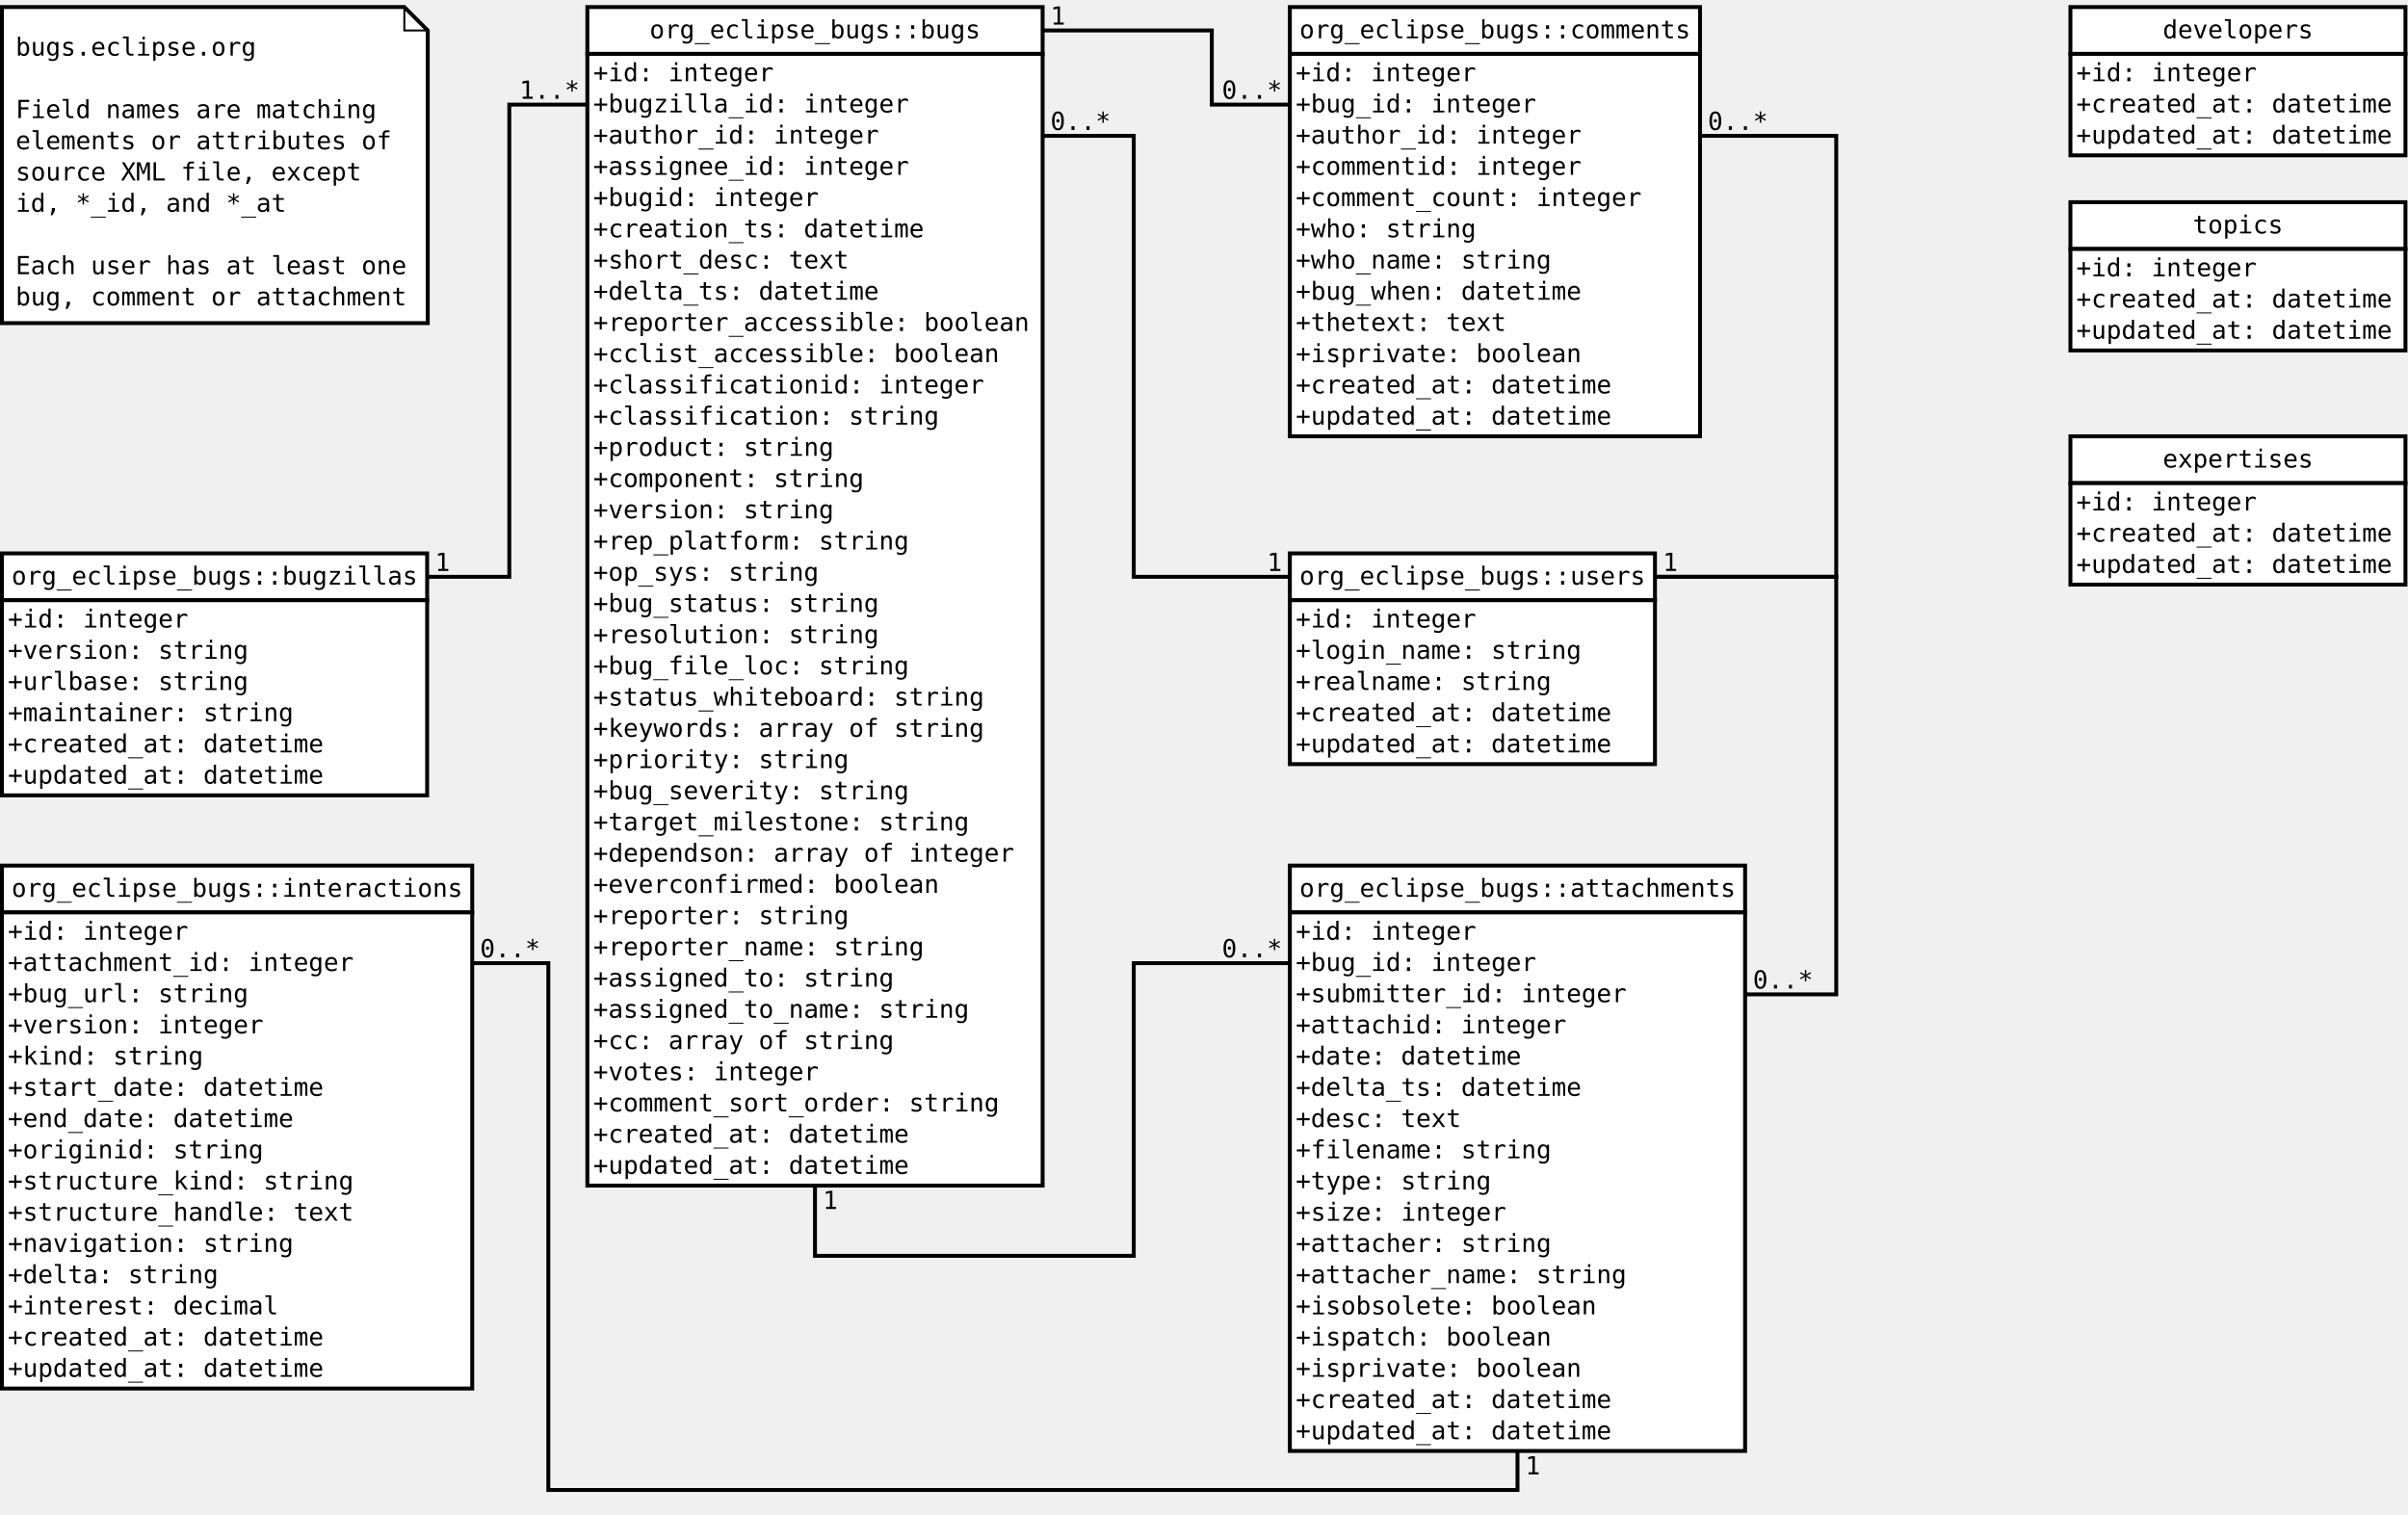
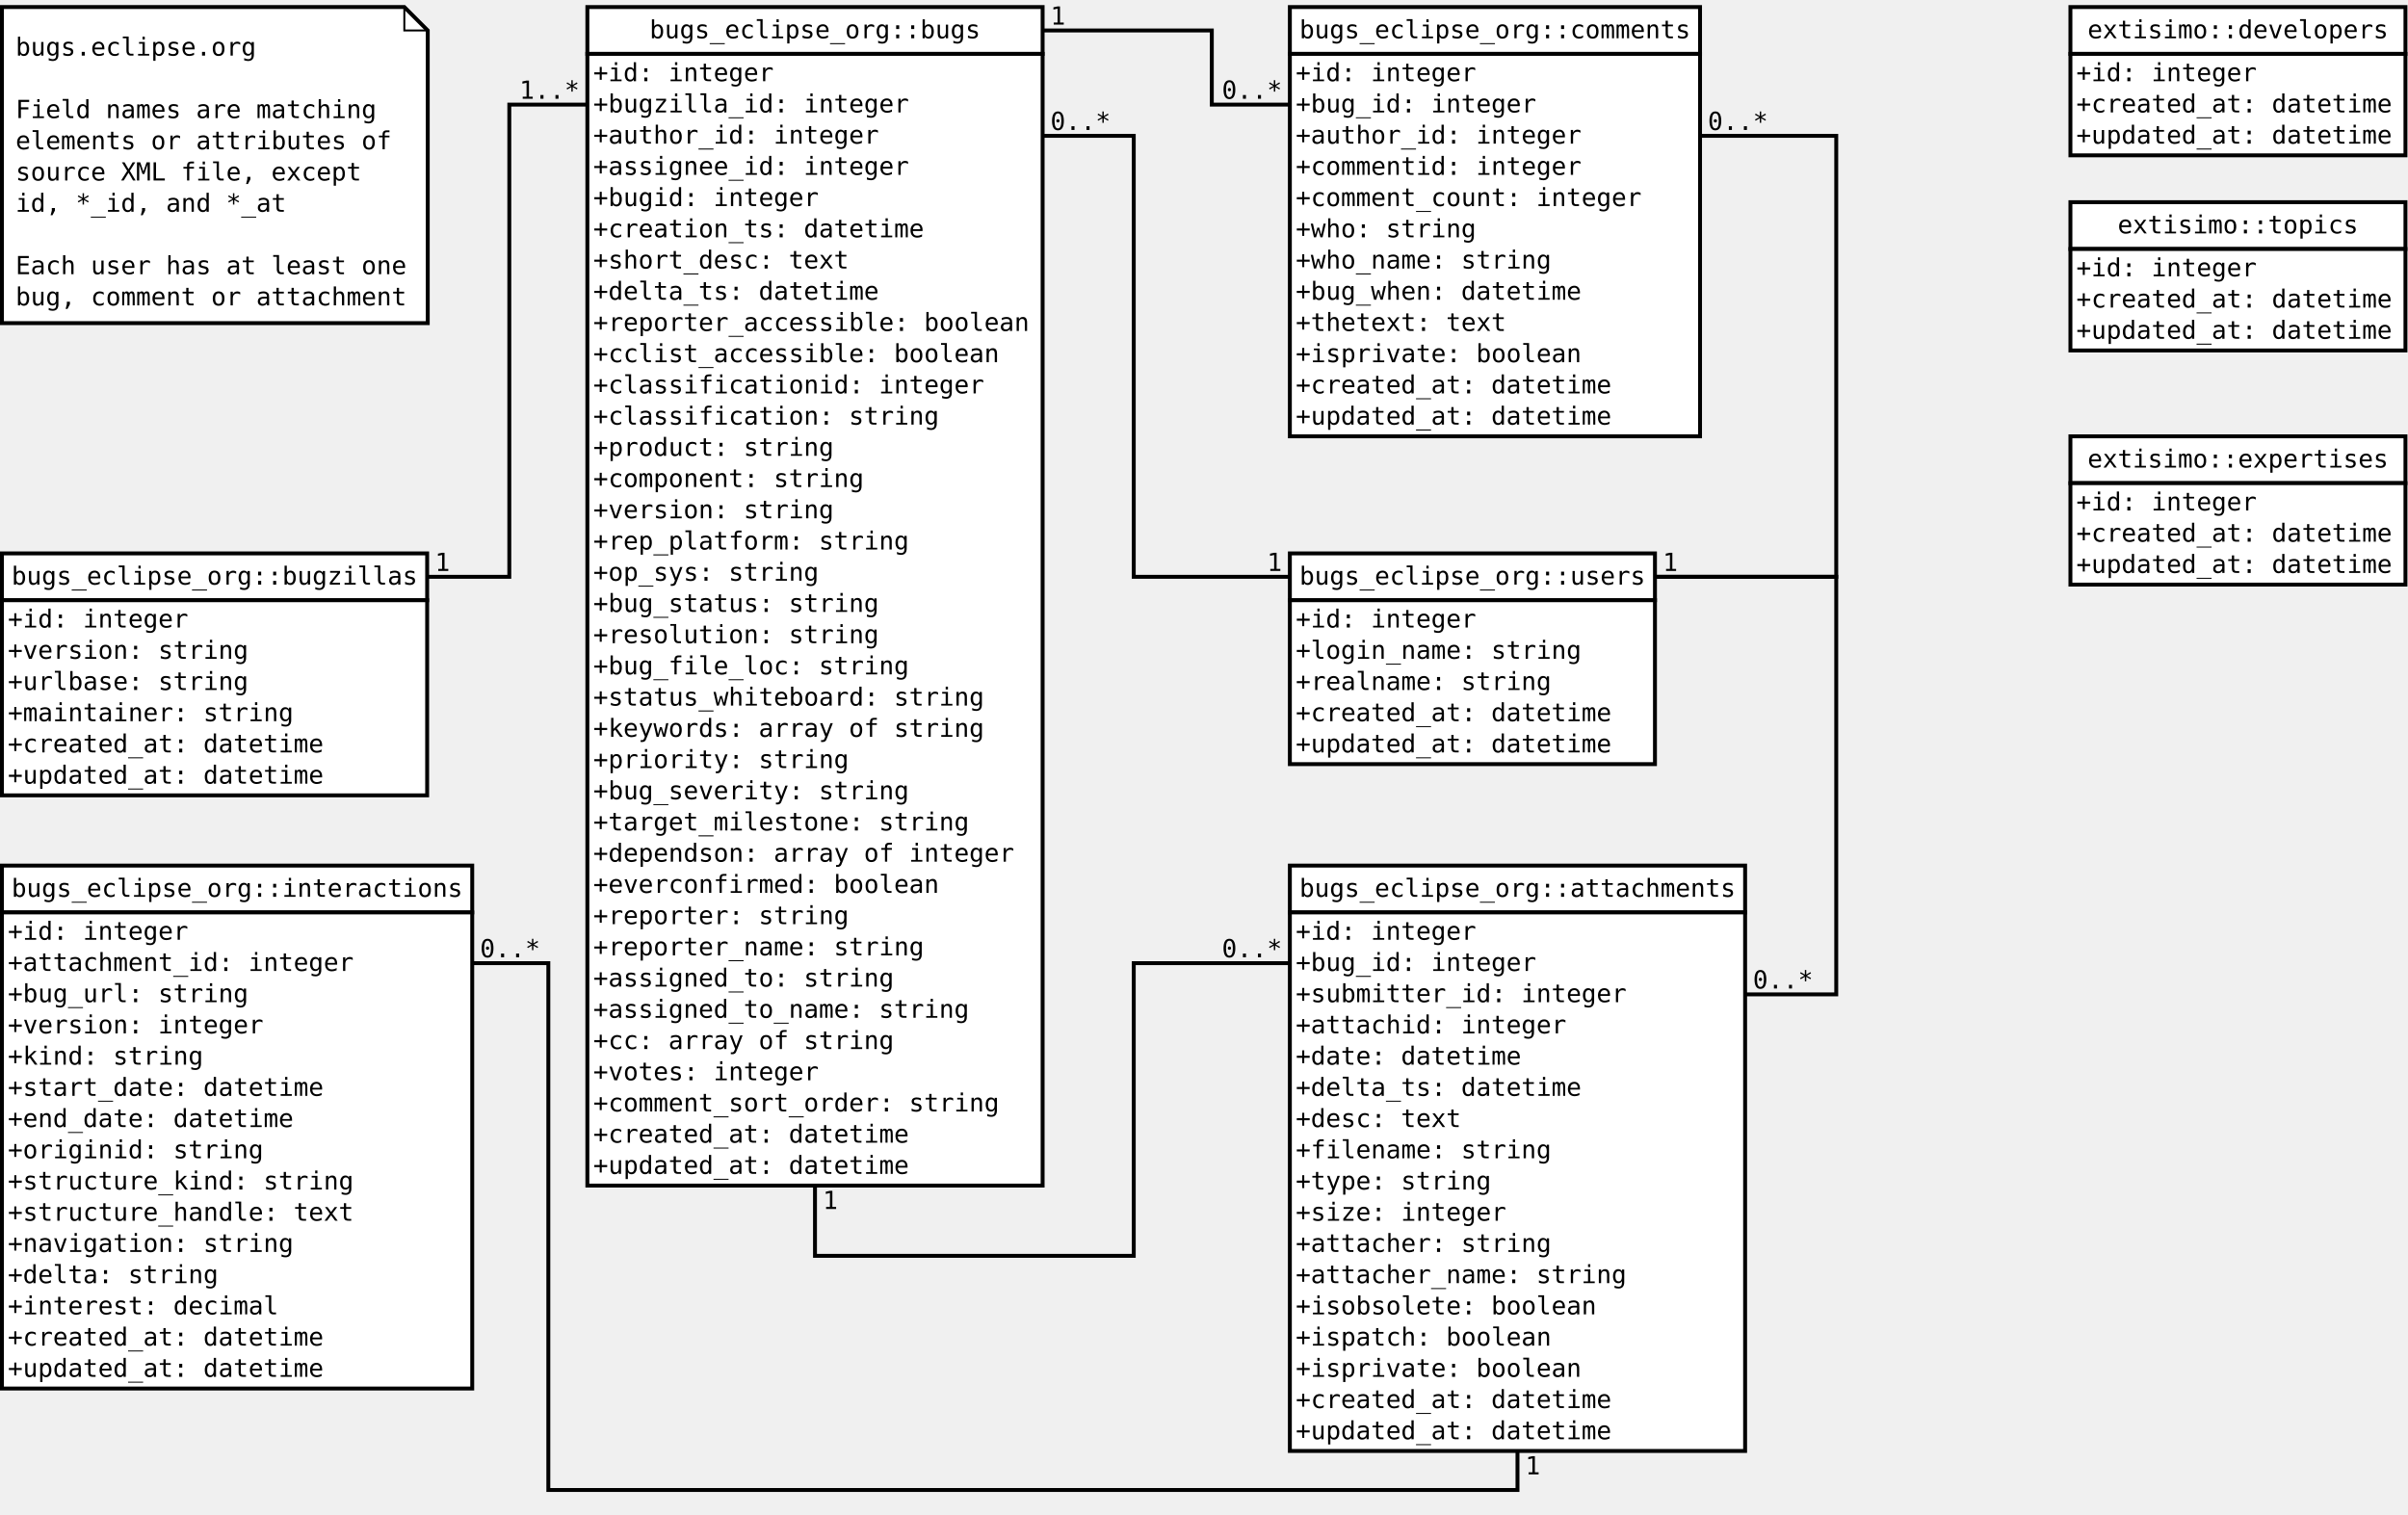
<svg xmlns="http://www.w3.org/2000/svg" width="62cm" height="39cm" viewBox="-1 -3 1234 775">
  <g>
    <rect style="fill: #ffffff" x="0" y="280" width="217.9" height="24" />
    <rect style="fill: none; fill-opacity:0; stroke-width: 2; stroke: #000000" x="0" y="280" width="217.9" height="24" />
-     <text font-size="12.8" style="fill: #000000;text-anchor:middle;font-family:monospace;font-style:normal;font-weight:normal" x="108.95" y="296">org_eclipse_bugs::bugzillas</text>
+     <text font-size="12.8" style="fill: #000000;text-anchor:middle;font-family:monospace;font-style:normal;font-weight:normal" x="108.95" y="296">bugs_eclipse_org::bugzillas</text>
    <rect style="fill: #ffffff" x="0" y="304" width="217.9" height="100" />
    <rect style="fill: none; fill-opacity:0; stroke-width: 2; stroke: #000000" x="0" y="304" width="217.9" height="100" />
    <text font-size="12.8" style="fill: #000000;text-anchor:start;font-family:monospace;font-style:normal;font-weight:normal" x="3" y="318">+id: integer</text>
    <text font-size="12.8" style="fill: #000000;text-anchor:start;font-family:monospace;font-style:normal;font-weight:normal" x="3" y="334">+version: string</text>
    <text font-size="12.8" style="fill: #000000;text-anchor:start;font-family:monospace;font-style:normal;font-weight:normal" x="3" y="350">+urlbase: string</text>
    <text font-size="12.8" style="fill: #000000;text-anchor:start;font-family:monospace;font-style:normal;font-weight:normal" x="3" y="366">+maintainer: string</text>
    <text font-size="12.8" style="fill: #000000;text-anchor:start;font-family:monospace;font-style:normal;font-weight:normal" x="3" y="382">+created_at: datetime</text>
    <text font-size="12.8" style="fill: #000000;text-anchor:start;font-family:monospace;font-style:normal;font-weight:normal" x="3" y="398">+updated_at: datetime</text>
  </g>
  <g>
    <rect style="fill: #ffffff" x="300" y="0" width="233.3" height="24" />
    <rect style="fill: none; fill-opacity:0; stroke-width: 2; stroke: #000000" x="300" y="0" width="233.3" height="24" />
-     <text font-size="12.8" style="fill: #000000;text-anchor:middle;font-family:monospace;font-style:normal;font-weight:normal" x="416.65" y="16">org_eclipse_bugs::bugs</text>
+     <text font-size="12.8" style="fill: #000000;text-anchor:middle;font-family:monospace;font-style:normal;font-weight:normal" x="416.65" y="16">bugs_eclipse_org::bugs</text>
    <rect style="fill: #ffffff" x="300" y="24" width="233.3" height="580" />
    <rect style="fill: none; fill-opacity:0; stroke-width: 2; stroke: #000000" x="300" y="24" width="233.3" height="580" />
    <text font-size="12.8" style="fill: #000000;text-anchor:start;font-family:monospace;font-style:normal;font-weight:normal" x="303" y="38">+id: integer</text>
    <text font-size="12.8" style="fill: #000000;text-anchor:start;font-family:monospace;font-style:normal;font-weight:normal" x="303" y="54">+bugzilla_id: integer</text>
    <text font-size="12.8" style="fill: #000000;text-anchor:start;font-family:monospace;font-style:normal;font-weight:normal" x="303" y="70">+author_id: integer</text>
    <text font-size="12.8" style="fill: #000000;text-anchor:start;font-family:monospace;font-style:normal;font-weight:normal" x="303" y="86">+assignee_id: integer</text>
    <text font-size="12.8" style="fill: #000000;text-anchor:start;font-family:monospace;font-style:normal;font-weight:normal" x="303" y="102">+bugid: integer</text>
    <text font-size="12.8" style="fill: #000000;text-anchor:start;font-family:monospace;font-style:normal;font-weight:normal" x="303" y="118">+creation_ts: datetime</text>
    <text font-size="12.8" style="fill: #000000;text-anchor:start;font-family:monospace;font-style:normal;font-weight:normal" x="303" y="134">+short_desc: text</text>
    <text font-size="12.8" style="fill: #000000;text-anchor:start;font-family:monospace;font-style:normal;font-weight:normal" x="303" y="150">+delta_ts: datetime</text>
    <text font-size="12.8" style="fill: #000000;text-anchor:start;font-family:monospace;font-style:normal;font-weight:normal" x="303" y="166">+reporter_accessible: boolean</text>
    <text font-size="12.8" style="fill: #000000;text-anchor:start;font-family:monospace;font-style:normal;font-weight:normal" x="303" y="182">+cclist_accessible: boolean</text>
    <text font-size="12.8" style="fill: #000000;text-anchor:start;font-family:monospace;font-style:normal;font-weight:normal" x="303" y="198">+classificationid: integer</text>
    <text font-size="12.8" style="fill: #000000;text-anchor:start;font-family:monospace;font-style:normal;font-weight:normal" x="303" y="214">+classification: string</text>
    <text font-size="12.8" style="fill: #000000;text-anchor:start;font-family:monospace;font-style:normal;font-weight:normal" x="303" y="230">+product: string</text>
    <text font-size="12.8" style="fill: #000000;text-anchor:start;font-family:monospace;font-style:normal;font-weight:normal" x="303" y="246">+component: string</text>
    <text font-size="12.8" style="fill: #000000;text-anchor:start;font-family:monospace;font-style:normal;font-weight:normal" x="303" y="262">+version: string</text>
    <text font-size="12.8" style="fill: #000000;text-anchor:start;font-family:monospace;font-style:normal;font-weight:normal" x="303" y="278">+rep_platform: string</text>
    <text font-size="12.8" style="fill: #000000;text-anchor:start;font-family:monospace;font-style:normal;font-weight:normal" x="303" y="294">+op_sys: string</text>
    <text font-size="12.8" style="fill: #000000;text-anchor:start;font-family:monospace;font-style:normal;font-weight:normal" x="303" y="310">+bug_status: string</text>
    <text font-size="12.8" style="fill: #000000;text-anchor:start;font-family:monospace;font-style:normal;font-weight:normal" x="303" y="326">+resolution: string</text>
    <text font-size="12.8" style="fill: #000000;text-anchor:start;font-family:monospace;font-style:normal;font-weight:normal" x="303" y="342">+bug_file_loc: string</text>
    <text font-size="12.8" style="fill: #000000;text-anchor:start;font-family:monospace;font-style:normal;font-weight:normal" x="303" y="358">+status_whiteboard: string</text>
    <text font-size="12.8" style="fill: #000000;text-anchor:start;font-family:monospace;font-style:normal;font-weight:normal" x="303" y="374">+keywords: array of string</text>
    <text font-size="12.8" style="fill: #000000;text-anchor:start;font-family:monospace;font-style:normal;font-weight:normal" x="303" y="390">+priority: string</text>
    <text font-size="12.8" style="fill: #000000;text-anchor:start;font-family:monospace;font-style:normal;font-weight:normal" x="303" y="406">+bug_severity: string</text>
    <text font-size="12.8" style="fill: #000000;text-anchor:start;font-family:monospace;font-style:normal;font-weight:normal" x="303" y="422">+target_milestone: string</text>
    <text font-size="12.8" style="fill: #000000;text-anchor:start;font-family:monospace;font-style:normal;font-weight:normal" x="303" y="438">+dependson: array of integer</text>
    <text font-size="12.8" style="fill: #000000;text-anchor:start;font-family:monospace;font-style:normal;font-weight:normal" x="303" y="454">+everconfirmed: boolean</text>
    <text font-size="12.8" style="fill: #000000;text-anchor:start;font-family:monospace;font-style:normal;font-weight:normal" x="303" y="470">+reporter: string</text>
    <text font-size="12.8" style="fill: #000000;text-anchor:start;font-family:monospace;font-style:normal;font-weight:normal" x="303" y="486">+reporter_name: string</text>
    <text font-size="12.8" style="fill: #000000;text-anchor:start;font-family:monospace;font-style:normal;font-weight:normal" x="303" y="502">+assigned_to: string</text>
    <text font-size="12.8" style="fill: #000000;text-anchor:start;font-family:monospace;font-style:normal;font-weight:normal" x="303" y="518">+assigned_to_name: string</text>
    <text font-size="12.8" style="fill: #000000;text-anchor:start;font-family:monospace;font-style:normal;font-weight:normal" x="303" y="534">+cc: array of string</text>
    <text font-size="12.8" style="fill: #000000;text-anchor:start;font-family:monospace;font-style:normal;font-weight:normal" x="303" y="550">+votes: integer</text>
    <text font-size="12.8" style="fill: #000000;text-anchor:start;font-family:monospace;font-style:normal;font-weight:normal" x="303" y="566">+comment_sort_order: string</text>
    <text font-size="12.8" style="fill: #000000;text-anchor:start;font-family:monospace;font-style:normal;font-weight:normal" x="303" y="582">+created_at: datetime</text>
    <text font-size="12.8" style="fill: #000000;text-anchor:start;font-family:monospace;font-style:normal;font-weight:normal" x="303" y="598">+updated_at: datetime</text>
  </g>
  <g>
    <rect style="fill: #ffffff" x="660" y="0" width="210.2" height="24" />
    <rect style="fill: none; fill-opacity:0; stroke-width: 2; stroke: #000000" x="660" y="0" width="210.2" height="24" />
-     <text font-size="12.8" style="fill: #000000;text-anchor:middle;font-family:monospace;font-style:normal;font-weight:normal" x="765.1" y="16">org_eclipse_bugs::comments</text>
+     <text font-size="12.8" style="fill: #000000;text-anchor:middle;font-family:monospace;font-style:normal;font-weight:normal" x="765.1" y="16">bugs_eclipse_org::comments</text>
    <rect style="fill: #ffffff" x="660" y="24" width="210.2" height="196" />
    <rect style="fill: none; fill-opacity:0; stroke-width: 2; stroke: #000000" x="660" y="24" width="210.2" height="196" />
    <text font-size="12.8" style="fill: #000000;text-anchor:start;font-family:monospace;font-style:normal;font-weight:normal" x="663" y="38">+id: integer</text>
    <text font-size="12.8" style="fill: #000000;text-anchor:start;font-family:monospace;font-style:normal;font-weight:normal" x="663" y="54">+bug_id: integer</text>
    <text font-size="12.8" style="fill: #000000;text-anchor:start;font-family:monospace;font-style:normal;font-weight:normal" x="663" y="70">+author_id: integer</text>
    <text font-size="12.8" style="fill: #000000;text-anchor:start;font-family:monospace;font-style:normal;font-weight:normal" x="663" y="86">+commentid: integer</text>
    <text font-size="12.8" style="fill: #000000;text-anchor:start;font-family:monospace;font-style:normal;font-weight:normal" x="663" y="102">+comment_count: integer</text>
    <text font-size="12.8" style="fill: #000000;text-anchor:start;font-family:monospace;font-style:normal;font-weight:normal" x="663" y="118">+who: string</text>
    <text font-size="12.8" style="fill: #000000;text-anchor:start;font-family:monospace;font-style:normal;font-weight:normal" x="663" y="134">+who_name: string</text>
    <text font-size="12.8" style="fill: #000000;text-anchor:start;font-family:monospace;font-style:normal;font-weight:normal" x="663" y="150">+bug_when: datetime</text>
    <text font-size="12.8" style="fill: #000000;text-anchor:start;font-family:monospace;font-style:normal;font-weight:normal" x="663" y="166">+thetext: text</text>
    <text font-size="12.8" style="fill: #000000;text-anchor:start;font-family:monospace;font-style:normal;font-weight:normal" x="663" y="182">+isprivate: boolean</text>
    <text font-size="12.8" style="fill: #000000;text-anchor:start;font-family:monospace;font-style:normal;font-weight:normal" x="663" y="198">+created_at: datetime</text>
    <text font-size="12.8" style="fill: #000000;text-anchor:start;font-family:monospace;font-style:normal;font-weight:normal" x="663" y="214">+updated_at: datetime</text>
  </g>
  <g>
    <rect style="fill: #ffffff" x="660" y="280" width="187.1" height="24" />
    <rect style="fill: none; fill-opacity:0; stroke-width: 2; stroke: #000000" x="660" y="280" width="187.1" height="24" />
-     <text font-size="12.8" style="fill: #000000;text-anchor:middle;font-family:monospace;font-style:normal;font-weight:normal" x="753.55" y="296">org_eclipse_bugs::users</text>
+     <text font-size="12.8" style="fill: #000000;text-anchor:middle;font-family:monospace;font-style:normal;font-weight:normal" x="753.55" y="296">bugs_eclipse_org::users</text>
    <rect style="fill: #ffffff" x="660" y="304" width="187.1" height="84" />
    <rect style="fill: none; fill-opacity:0; stroke-width: 2; stroke: #000000" x="660" y="304" width="187.1" height="84" />
    <text font-size="12.8" style="fill: #000000;text-anchor:start;font-family:monospace;font-style:normal;font-weight:normal" x="663" y="318">+id: integer</text>
    <text font-size="12.8" style="fill: #000000;text-anchor:start;font-family:monospace;font-style:normal;font-weight:normal" x="663" y="334">+login_name: string</text>
    <text font-size="12.8" style="fill: #000000;text-anchor:start;font-family:monospace;font-style:normal;font-weight:normal" x="663" y="350">+realname: string</text>
    <text font-size="12.8" style="fill: #000000;text-anchor:start;font-family:monospace;font-style:normal;font-weight:normal" x="663" y="366">+created_at: datetime</text>
    <text font-size="12.8" style="fill: #000000;text-anchor:start;font-family:monospace;font-style:normal;font-weight:normal" x="663" y="382">+updated_at: datetime</text>
  </g>
  <g>
    <rect style="fill: #ffffff" x="660" y="440" width="233.3" height="24" />
    <rect style="fill: none; fill-opacity:0; stroke-width: 2; stroke: #000000" x="660" y="440" width="233.3" height="24" />
-     <text font-size="12.8" style="fill: #000000;text-anchor:middle;font-family:monospace;font-style:normal;font-weight:normal" x="776.65" y="456">org_eclipse_bugs::attachments</text>
+     <text font-size="12.8" style="fill: #000000;text-anchor:middle;font-family:monospace;font-style:normal;font-weight:normal" x="776.65" y="456">bugs_eclipse_org::attachments</text>
    <rect style="fill: #ffffff" x="660" y="464" width="233.3" height="276" />
    <rect style="fill: none; fill-opacity:0; stroke-width: 2; stroke: #000000" x="660" y="464" width="233.3" height="276" />
    <text font-size="12.8" style="fill: #000000;text-anchor:start;font-family:monospace;font-style:normal;font-weight:normal" x="663" y="478">+id: integer</text>
    <text font-size="12.8" style="fill: #000000;text-anchor:start;font-family:monospace;font-style:normal;font-weight:normal" x="663" y="494">+bug_id: integer</text>
    <text font-size="12.8" style="fill: #000000;text-anchor:start;font-family:monospace;font-style:normal;font-weight:normal" x="663" y="510">+submitter_id: integer</text>
    <text font-size="12.8" style="fill: #000000;text-anchor:start;font-family:monospace;font-style:normal;font-weight:normal" x="663" y="526">+attachid: integer</text>
    <text font-size="12.8" style="fill: #000000;text-anchor:start;font-family:monospace;font-style:normal;font-weight:normal" x="663" y="542">+date: datetime</text>
    <text font-size="12.8" style="fill: #000000;text-anchor:start;font-family:monospace;font-style:normal;font-weight:normal" x="663" y="558">+delta_ts: datetime</text>
    <text font-size="12.8" style="fill: #000000;text-anchor:start;font-family:monospace;font-style:normal;font-weight:normal" x="663" y="574">+desc: text</text>
    <text font-size="12.8" style="fill: #000000;text-anchor:start;font-family:monospace;font-style:normal;font-weight:normal" x="663" y="590">+filename: string</text>
    <text font-size="12.8" style="fill: #000000;text-anchor:start;font-family:monospace;font-style:normal;font-weight:normal" x="663" y="606">+type: string</text>
    <text font-size="12.8" style="fill: #000000;text-anchor:start;font-family:monospace;font-style:normal;font-weight:normal" x="663" y="622">+size: integer</text>
    <text font-size="12.8" style="fill: #000000;text-anchor:start;font-family:monospace;font-style:normal;font-weight:normal" x="663" y="638">+attacher: string</text>
    <text font-size="12.8" style="fill: #000000;text-anchor:start;font-family:monospace;font-style:normal;font-weight:normal" x="663" y="654">+attacher_name: string</text>
    <text font-size="12.8" style="fill: #000000;text-anchor:start;font-family:monospace;font-style:normal;font-weight:normal" x="663" y="670">+isobsolete: boolean</text>
    <text font-size="12.8" style="fill: #000000;text-anchor:start;font-family:monospace;font-style:normal;font-weight:normal" x="663" y="686">+ispatch: boolean</text>
    <text font-size="12.8" style="fill: #000000;text-anchor:start;font-family:monospace;font-style:normal;font-weight:normal" x="663" y="702">+isprivate: boolean</text>
    <text font-size="12.8" style="fill: #000000;text-anchor:start;font-family:monospace;font-style:normal;font-weight:normal" x="663" y="718">+created_at: datetime</text>
    <text font-size="12.8" style="fill: #000000;text-anchor:start;font-family:monospace;font-style:normal;font-weight:normal" x="663" y="734">+updated_at: datetime</text>
  </g>
  <g>
    <rect style="fill: #ffffff" x="0" y="440" width="241" height="24" />
    <rect style="fill: none; fill-opacity:0; stroke-width: 2; stroke: #000000" x="0" y="440" width="241" height="24" />
-     <text font-size="12.8" style="fill: #000000;text-anchor:middle;font-family:monospace;font-style:normal;font-weight:normal" x="120.5" y="456">org_eclipse_bugs::interactions</text>
+     <text font-size="12.8" style="fill: #000000;text-anchor:middle;font-family:monospace;font-style:normal;font-weight:normal" x="120.5" y="456">bugs_eclipse_org::interactions</text>
    <rect style="fill: #ffffff" x="0" y="464" width="241" height="244" />
    <rect style="fill: none; fill-opacity:0; stroke-width: 2; stroke: #000000" x="0" y="464" width="241" height="244" />
    <text font-size="12.8" style="fill: #000000;text-anchor:start;font-family:monospace;font-style:normal;font-weight:normal" x="3" y="478">+id: integer</text>
    <text font-size="12.8" style="fill: #000000;text-anchor:start;font-family:monospace;font-style:normal;font-weight:normal" x="3" y="494">+attachment_id: integer</text>
    <text font-size="12.8" style="fill: #000000;text-anchor:start;font-family:monospace;font-style:normal;font-weight:normal" x="3" y="510">+bug_url: string</text>
    <text font-size="12.8" style="fill: #000000;text-anchor:start;font-family:monospace;font-style:normal;font-weight:normal" x="3" y="526">+version: integer</text>
    <text font-size="12.8" style="fill: #000000;text-anchor:start;font-family:monospace;font-style:normal;font-weight:normal" x="3" y="542">+kind: string</text>
    <text font-size="12.8" style="fill: #000000;text-anchor:start;font-family:monospace;font-style:normal;font-weight:normal" x="3" y="558">+start_date: datetime</text>
    <text font-size="12.8" style="fill: #000000;text-anchor:start;font-family:monospace;font-style:normal;font-weight:normal" x="3" y="574">+end_date: datetime</text>
    <text font-size="12.8" style="fill: #000000;text-anchor:start;font-family:monospace;font-style:normal;font-weight:normal" x="3" y="590">+originid: string</text>
    <text font-size="12.8" style="fill: #000000;text-anchor:start;font-family:monospace;font-style:normal;font-weight:normal" x="3" y="606">+structure_kind: string</text>
    <text font-size="12.8" style="fill: #000000;text-anchor:start;font-family:monospace;font-style:normal;font-weight:normal" x="3" y="622">+structure_handle: text</text>
    <text font-size="12.8" style="fill: #000000;text-anchor:start;font-family:monospace;font-style:normal;font-weight:normal" x="3" y="638">+navigation: string</text>
    <text font-size="12.8" style="fill: #000000;text-anchor:start;font-family:monospace;font-style:normal;font-weight:normal" x="3" y="654">+delta: string</text>
    <text font-size="12.8" style="fill: #000000;text-anchor:start;font-family:monospace;font-style:normal;font-weight:normal" x="3" y="670">+interest: decimal</text>
    <text font-size="12.8" style="fill: #000000;text-anchor:start;font-family:monospace;font-style:normal;font-weight:normal" x="3" y="686">+created_at: datetime</text>
    <text font-size="12.8" style="fill: #000000;text-anchor:start;font-family:monospace;font-style:normal;font-weight:normal" x="3" y="702">+updated_at: datetime</text>
  </g>
  <g>
    <polyline style="fill: none; fill-opacity:0; stroke-width: 2; stroke: #000000" points="217.9,292 260,292 260,50 300,50 " />
    <text font-size="12.8" style="fill: #000000;text-anchor:start;font-family:monospace;font-style:normal;font-weight:normal" x="262" y="168" />
    <text font-size="12.8" style="fill: #000000;text-anchor:start;font-family:monospace;font-style:normal;font-weight:normal" x="221.9" y="289"> 1</text>
    <text font-size="12.8" style="fill: #000000;text-anchor:start;font-family:monospace;font-style:normal;font-weight:normal" x="221.9" y="305" />
    <text font-size="12.8" style="fill: #000000;text-anchor:end;font-family:monospace;font-style:normal;font-weight:normal" x="296" y="47"> 1..*</text>
    <text font-size="12.8" style="fill: #000000;text-anchor:end;font-family:monospace;font-style:normal;font-weight:normal" x="296" y="63" />
  </g>
  <g>
    <polyline style="fill: none; fill-opacity:0; stroke-width: 2; stroke: #000000" points="776.65,740 776.65,760 280,760 280,490 241,490 " />
    <text font-size="12.8" style="fill: #000000;text-anchor:middle;font-family:monospace;font-style:normal;font-weight:normal" x="528.325" y="757" />
    <text font-size="12.8" style="fill: #000000;text-anchor:start;font-family:monospace;font-style:normal;font-weight:normal" x="780.65" y="752"> 1</text>
    <text font-size="12.8" style="fill: #000000;text-anchor:start;font-family:monospace;font-style:normal;font-weight:normal" x="780.65" y="768" />
    <text font-size="12.8" style="fill: #000000;text-anchor:start;font-family:monospace;font-style:normal;font-weight:normal" x="245" y="487"> 0..*</text>
    <text font-size="12.8" style="fill: #000000;text-anchor:start;font-family:monospace;font-style:normal;font-weight:normal" x="245" y="503" />
  </g>
  <g>
    <polyline style="fill: none; fill-opacity:0; stroke-width: 2; stroke: #000000" points="660,292 580,292 580,66 533.3,66 " />
    <text font-size="12.8" style="fill: #000000;text-anchor:start;font-family:monospace;font-style:normal;font-weight:normal" x="582" y="176" />
    <text font-size="12.8" style="fill: #000000;text-anchor:end;font-family:monospace;font-style:normal;font-weight:normal" x="656" y="289"> 1</text>
    <text font-size="12.8" style="fill: #000000;text-anchor:end;font-family:monospace;font-style:normal;font-weight:normal" x="656" y="305" />
    <text font-size="12.8" style="fill: #000000;text-anchor:start;font-family:monospace;font-style:normal;font-weight:normal" x="537.3" y="63"> 0..*</text>
    <text font-size="12.8" style="fill: #000000;text-anchor:start;font-family:monospace;font-style:normal;font-weight:normal" x="537.3" y="79" />
  </g>
  <g>
    <polyline style="fill: none; fill-opacity:0; stroke-width: 2; stroke: #000000" points="847.1,292 940,292 940,66 870.2,66 " />
    <text font-size="12.8" style="fill: #000000;text-anchor:start;font-family:monospace;font-style:normal;font-weight:normal" x="942" y="176" />
    <text font-size="12.8" style="fill: #000000;text-anchor:start;font-family:monospace;font-style:normal;font-weight:normal" x="851.1" y="289"> 1</text>
    <text font-size="12.8" style="fill: #000000;text-anchor:start;font-family:monospace;font-style:normal;font-weight:normal" x="851.1" y="305" />
    <text font-size="12.8" style="fill: #000000;text-anchor:start;font-family:monospace;font-style:normal;font-weight:normal" x="874.2" y="63"> 0..*</text>
    <text font-size="12.8" style="fill: #000000;text-anchor:start;font-family:monospace;font-style:normal;font-weight:normal" x="874.2" y="79" />
  </g>
  <g>
    <polyline style="fill: none; fill-opacity:0; stroke-width: 2; stroke: #000000" points="533.3,12 620,12 620,50 660,50 " />
    <text font-size="12.8" style="fill: #000000;text-anchor:start;font-family:monospace;font-style:normal;font-weight:normal" x="622" y="28" />
    <text font-size="12.8" style="fill: #000000;text-anchor:start;font-family:monospace;font-style:normal;font-weight:normal" x="537.3" y="9"> 1</text>
    <text font-size="12.8" style="fill: #000000;text-anchor:start;font-family:monospace;font-style:normal;font-weight:normal" x="537.3" y="25" />
    <text font-size="12.8" style="fill: #000000;text-anchor:end;font-family:monospace;font-style:normal;font-weight:normal" x="656" y="47"> 0..*</text>
    <text font-size="12.8" style="fill: #000000;text-anchor:end;font-family:monospace;font-style:normal;font-weight:normal" x="656" y="63" />
  </g>
  <g>
    <polyline style="fill: none; fill-opacity:0; stroke-width: 2; stroke: #000000" points="847.1,292 940,292 940,506 893.3,506 " />
    <text font-size="12.8" style="fill: #000000;text-anchor:start;font-family:monospace;font-style:normal;font-weight:normal" x="942" y="396" />
    <text font-size="12.8" style="fill: #000000;text-anchor:start;font-family:monospace;font-style:normal;font-weight:normal" x="851.1" y="289" />
    <text font-size="12.8" style="fill: #000000;text-anchor:start;font-family:monospace;font-style:normal;font-weight:normal" x="897.3" y="503"> 0..*</text>
    <text font-size="12.8" style="fill: #000000;text-anchor:start;font-family:monospace;font-style:normal;font-weight:normal" x="897.3" y="519" />
  </g>
  <g>
    <polyline style="fill: none; fill-opacity:0; stroke-width: 2; stroke: #000000" points="660,490 580,490 580,640 416.65,640 416.65,604 " />
    <text font-size="12.8" style="fill: #000000;text-anchor:middle;font-family:monospace;font-style:normal;font-weight:normal" x="498.325" y="637" />
    <text font-size="12.8" style="fill: #000000;text-anchor:end;font-family:monospace;font-style:normal;font-weight:normal" x="656" y="487"> 0..*</text>
    <text font-size="12.8" style="fill: #000000;text-anchor:end;font-family:monospace;font-style:normal;font-weight:normal" x="656" y="503" />
    <text font-size="12.8" style="fill: #000000;text-anchor:start;font-family:monospace;font-style:normal;font-weight:normal" x="420.65" y="616"> 1</text>
    <text font-size="12.8" style="fill: #000000;text-anchor:start;font-family:monospace;font-style:normal;font-weight:normal" x="420.65" y="632" />
  </g>
  <g>
    <polygon style="fill: #ffffff" points="0,0 206.2,0 218.2,12 218.2,162 0,162 " />
    <polygon style="fill: none; fill-opacity:0; stroke-width: 2; stroke: #000000" points="0,0 206.2,0 218.2,12 218.2,162 0,162 " />
    <polyline style="fill: none; fill-opacity:0; stroke-width: 1; stroke: #000000" points="206.2,0 206.2,12 218.2,12 " />
    <text font-size="12.8" style="fill: #000000;text-anchor:start;font-family:monospace;font-style:normal;font-weight:normal" x="7" y="24.9">
      <tspan x="7" y="24.9">bugs.eclipse.org</tspan>
      <tspan x="7" y="40.9" />
      <tspan x="7" y="56.9">Field names are matching</tspan>
      <tspan x="7" y="72.9">elements or attributes of</tspan>
      <tspan x="7" y="88.9">source XML file, except</tspan>
      <tspan x="7" y="104.9">id, *_id, and *_at </tspan>
      <tspan x="7" y="120.9" />
      <tspan x="7" y="136.9">Each user has at least one</tspan>
      <tspan x="7" y="152.9">bug, comment or attachment</tspan>
    </text>
  </g>
  <g>
    <rect style="fill: #ffffff" x="1060" y="0" width="171.7" height="24" />
    <rect style="fill: none; fill-opacity:0; stroke-width: 2; stroke: #000000" x="1060" y="0" width="171.7" height="24" />
-     <text font-size="12.8" style="fill: #000000;text-anchor:middle;font-family:monospace;font-style:normal;font-weight:normal" x="1145.85" y="16">developers</text>
+     <text font-size="12.8" style="fill: #000000;text-anchor:middle;font-family:monospace;font-style:normal;font-weight:normal" x="1145.85" y="16">extisimo::developers</text>
    <rect style="fill: #ffffff" x="1060" y="24" width="171.7" height="52" />
    <rect style="fill: none; fill-opacity:0; stroke-width: 2; stroke: #000000" x="1060" y="24" width="171.7" height="52" />
    <text font-size="12.8" style="fill: #000000;text-anchor:start;font-family:monospace;font-style:normal;font-weight:normal" x="1063" y="38">+id: integer</text>
    <text font-size="12.8" style="fill: #000000;text-anchor:start;font-family:monospace;font-style:normal;font-weight:normal" x="1063" y="54">+created_at: datetime</text>
    <text font-size="12.8" style="fill: #000000;text-anchor:start;font-family:monospace;font-style:normal;font-weight:normal" x="1063" y="70">+updated_at: datetime</text>
  </g>
  <g>
    <rect style="fill: #ffffff" x="1060" y="100" width="171.7" height="24" />
    <rect style="fill: none; fill-opacity:0; stroke-width: 2; stroke: #000000" x="1060" y="100" width="171.7" height="24" />
-     <text font-size="12.8" style="fill: #000000;text-anchor:middle;font-family:monospace;font-style:normal;font-weight:normal" x="1145.85" y="116">topics</text>
+     <text font-size="12.8" style="fill: #000000;text-anchor:middle;font-family:monospace;font-style:normal;font-weight:normal" x="1145.85" y="116">extisimo::topics</text>
    <rect style="fill: #ffffff" x="1060" y="124" width="171.7" height="52" />
    <rect style="fill: none; fill-opacity:0; stroke-width: 2; stroke: #000000" x="1060" y="124" width="171.7" height="52" />
    <text font-size="12.8" style="fill: #000000;text-anchor:start;font-family:monospace;font-style:normal;font-weight:normal" x="1063" y="138">+id: integer</text>
    <text font-size="12.8" style="fill: #000000;text-anchor:start;font-family:monospace;font-style:normal;font-weight:normal" x="1063" y="154">+created_at: datetime</text>
    <text font-size="12.8" style="fill: #000000;text-anchor:start;font-family:monospace;font-style:normal;font-weight:normal" x="1063" y="170">+updated_at: datetime</text>
  </g>
  <g>
    <rect style="fill: #ffffff" x="1060" y="220" width="171.7" height="24" />
    <rect style="fill: none; fill-opacity:0; stroke-width: 2; stroke: #000000" x="1060" y="220" width="171.7" height="24" />
-     <text font-size="12.8" style="fill: #000000;text-anchor:middle;font-family:monospace;font-style:normal;font-weight:normal" x="1145.85" y="236">expertises</text>
+     <text font-size="12.8" style="fill: #000000;text-anchor:middle;font-family:monospace;font-style:normal;font-weight:normal" x="1145.85" y="236">extisimo::expertises</text>
    <rect style="fill: #ffffff" x="1060" y="244" width="171.7" height="52" />
    <rect style="fill: none; fill-opacity:0; stroke-width: 2; stroke: #000000" x="1060" y="244" width="171.7" height="52" />
    <text font-size="12.8" style="fill: #000000;text-anchor:start;font-family:monospace;font-style:normal;font-weight:normal" x="1063" y="258">+id: integer</text>
    <text font-size="12.8" style="fill: #000000;text-anchor:start;font-family:monospace;font-style:normal;font-weight:normal" x="1063" y="274">+created_at: datetime</text>
    <text font-size="12.8" style="fill: #000000;text-anchor:start;font-family:monospace;font-style:normal;font-weight:normal" x="1063" y="290">+updated_at: datetime</text>
  </g>
</svg>
